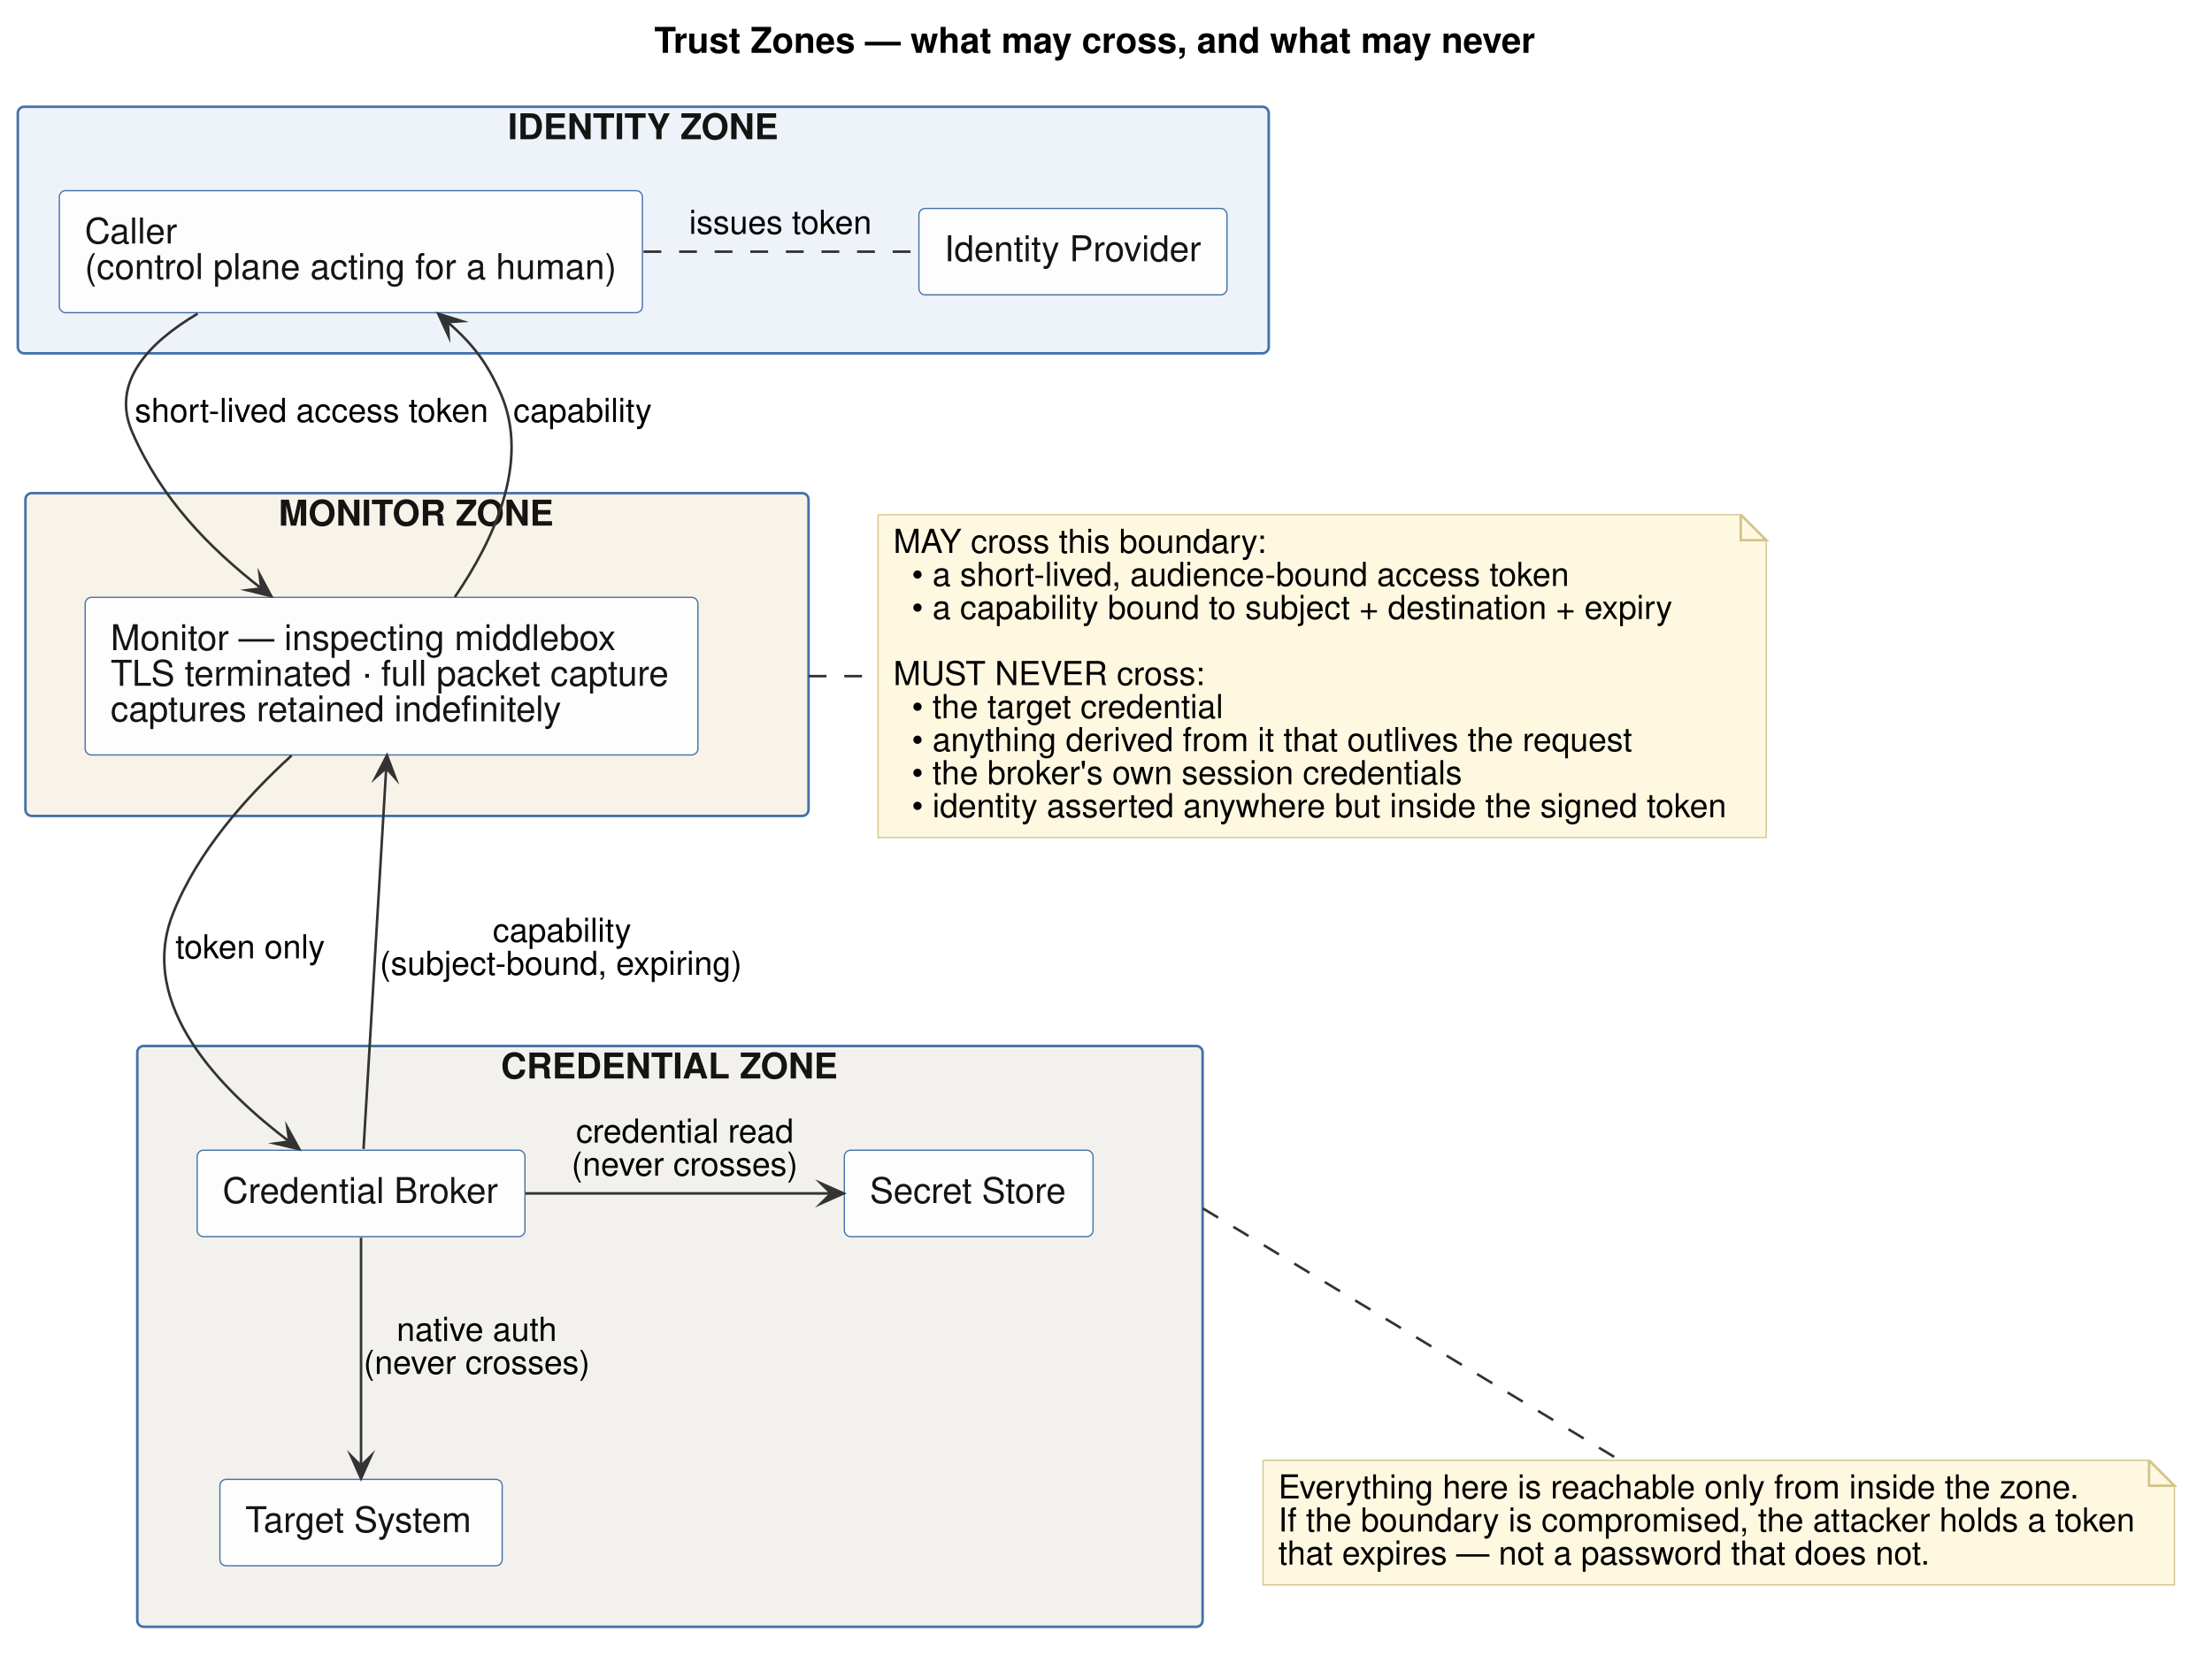
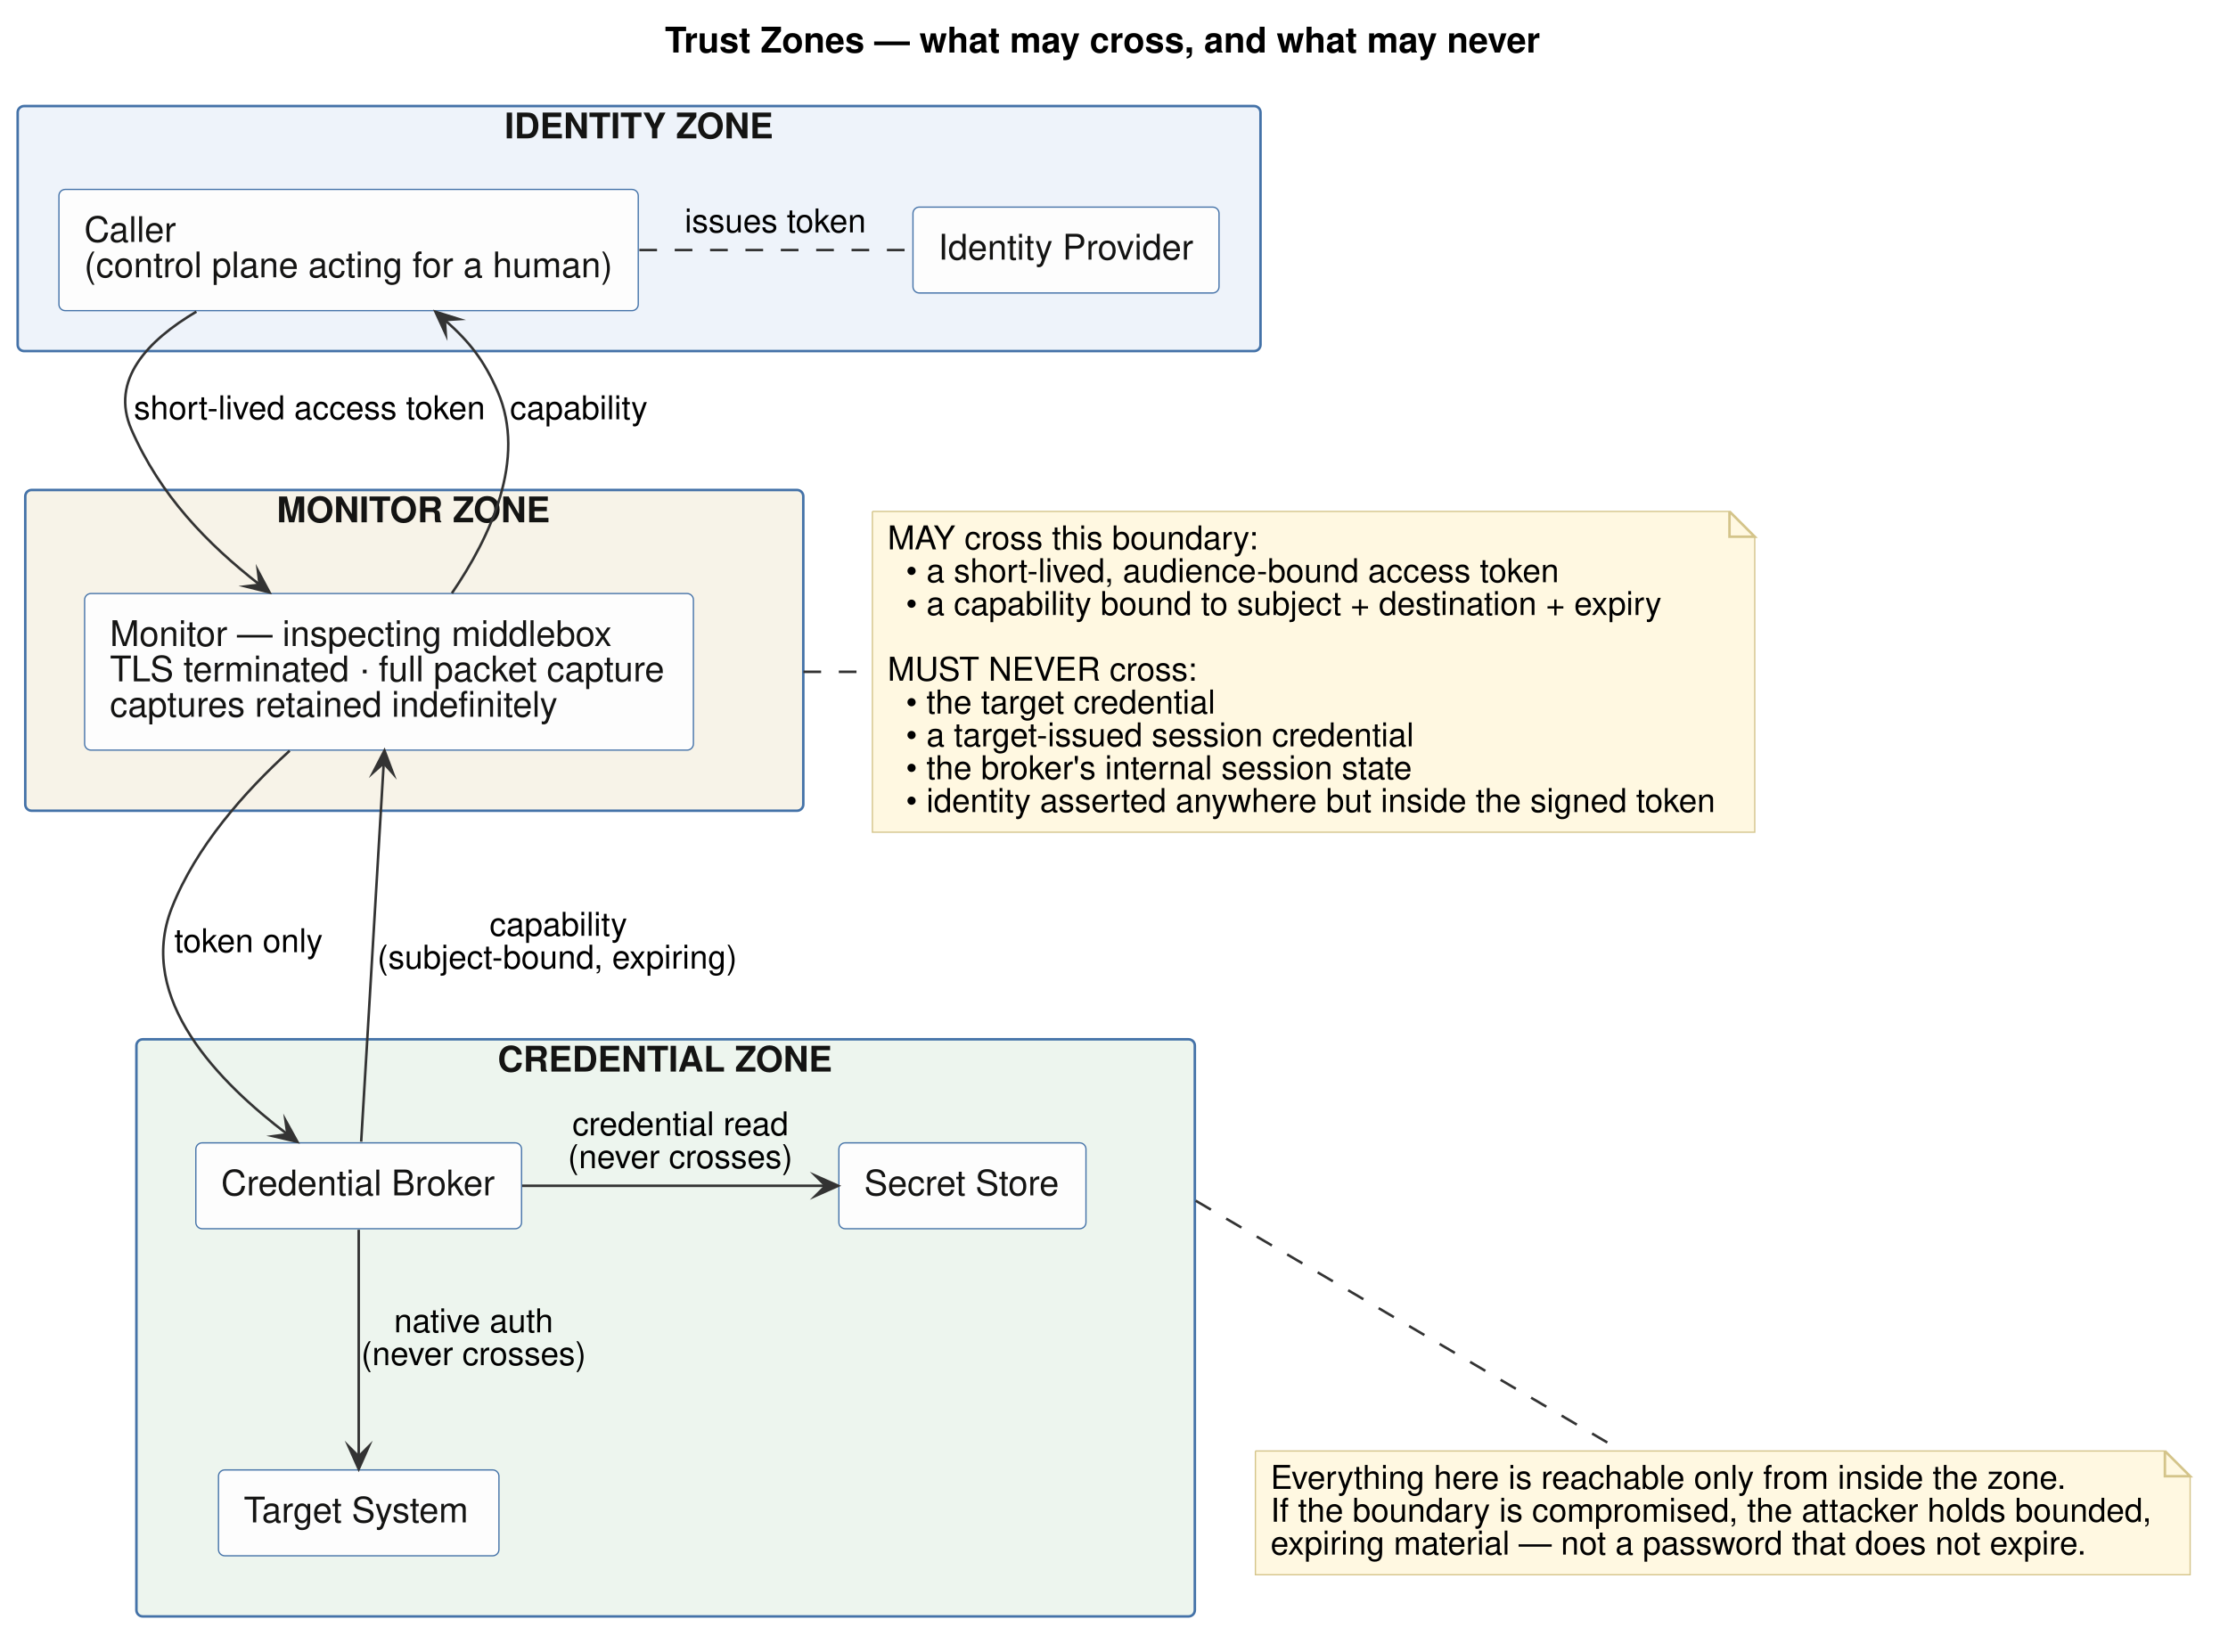
- <svg xmlns="http://www.w3.org/2000/svg" contentStyleType="text/css" data-diagram-type="DESCRIPTION" height="654px" preserveAspectRatio="none" style="width:870px;height:654px;background:#FFFFFF;" version="1.1" viewBox="0 0 870 654" width="870px" zoomAndPan="magnify">
+ <svg xmlns="http://www.w3.org/2000/svg" contentStyleType="text/css" data-diagram-type="DESCRIPTION" height="654px" preserveAspectRatio="none" style="width:882px;height:654px;background:#FFFFFF;" version="1.1" viewBox="0 0 882 654" width="882px" zoomAndPan="magnify">
  <defs />
  <g>
    <g class="title" data-source-line="15">
-       <text fill="#000000" font-family="Helvetica" font-size="14" font-weight="700" lengthAdjust="spacing" textLength="348.551" x="257.34" y="20.78">Trust Zones — what may cross, and what may never</text>
+       <text fill="#000000" font-family="Helvetica" font-size="14" font-weight="700" lengthAdjust="spacing" textLength="348.551" x="263.234" y="20.78">Trust Zones — what may cross, and what may never</text>
    </g>
    <g class="cluster" data-qualified-name="HIGH" data-source-line="17" id="ent0001">
      <rect fill="#EEF3FA" height="97" rx="2.5" ry="2.5" style="stroke:#4472A8;stroke-width:1;" width="492" x="7" y="42" />
      <text fill="#141413" font-family="Helvetica" font-size="14" font-weight="700" lengthAdjust="spacing" textLength="106.559" x="199.721" y="54.78">IDENTITY ZONE</text>
    </g>
    <g class="cluster" data-qualified-name="MID" data-source-line="22" id="ent0004">
      <rect fill="#F7F3E8" height="127" rx="2.5" ry="2.5" style="stroke:#4472A8;stroke-width:1;" width="308" x="10" y="194" />
      <text fill="#141413" font-family="Helvetica" font-size="14" font-weight="700" lengthAdjust="spacing" textLength="108.883" x="109.559" y="206.78">MONITOR ZONE</text>
    </g>
    <g class="cluster" data-qualified-name="LOW" data-source-line="26" id="ent0006">
-       <rect fill="#F3F1EE" height="228.5" rx="2.5" ry="2.5" style="stroke:#4472A8;stroke-width:1;" width="419" x="54" y="411.5" />
+       <rect fill="#EDF5EE" height="228.5" rx="2.5" ry="2.5" style="stroke:#4472A8;stroke-width:1;" width="419" x="54" y="411.5" />
      <text fill="#141413" font-family="Helvetica" font-size="14" font-weight="700" lengthAdjust="spacing" textLength="133" x="197" y="424.28">CREDENTIAL ZONE</text>
    </g>
    <g class="entity" data-qualified-name="HIGH.CP" data-source-line="18" id="ent0002">
      <rect fill="#FDFDFD" height="48" rx="2.5" ry="2.5" style="stroke:#4472A8;stroke-width:0.5;" width="229.337" x="23.33" y="75" />
      <text fill="#141413" font-family="Helvetica" font-size="14" lengthAdjust="spacing" textLength="36.565" x="33.33" y="95.78">Caller</text>
      <text fill="#141413" font-family="Helvetica" font-size="14" lengthAdjust="spacing" textLength="209.337" x="33.33" y="109.78">(control plane acting for a human)</text>
    </g>
    <g class="entity" data-qualified-name="HIGH.IDP" data-source-line="19" id="ent0003">
      <rect fill="#FDFDFD" height="34" rx="2.5" ry="2.5" style="stroke:#4472A8;stroke-width:0.5;" width="121.158" x="361.42" y="82" />
      <text fill="#141413" font-family="Helvetica" font-size="14" lengthAdjust="spacing" textLength="101.158" x="371.42" y="102.78">Identity Provider</text>
    </g>
    <g class="entity" data-qualified-name="MID.MONITOR" data-source-line="23" id="ent0005">
      <rect fill="#FDFDFD" height="62" rx="2.5" ry="2.5" style="stroke:#4472A8;stroke-width:0.5;" width="240.999" x="33.5" y="235" />
      <text fill="#141413" font-family="Helvetica" font-size="14" lengthAdjust="spacing" textLength="199.206" x="43.5" y="255.78">Monitor — inspecting middlebox</text>
      <text fill="#141413" font-family="Helvetica" font-size="14" lengthAdjust="spacing" textLength="220.999" x="43.5" y="269.78">TLS terminated · full packet capture</text>
      <text fill="#141413" font-family="Helvetica" font-size="14" lengthAdjust="spacing" textLength="178.22" x="43.5" y="283.78">captures retained indefinitely</text>
    </g>
    <g class="entity" data-qualified-name="LOW.BR" data-source-line="27" id="ent0007">
      <rect fill="#FDFDFD" height="34" rx="2.5" ry="2.5" style="stroke:#4472A8;stroke-width:0.5;" width="128.938" x="77.53" y="452.5" />
      <text fill="#141413" font-family="Helvetica" font-size="14" lengthAdjust="spacing" textLength="108.938" x="87.53" y="473.28">Credential Broker</text>
    </g>
    <g class="entity" data-qualified-name="LOW.V" data-source-line="28" id="ent0008">
      <rect fill="#FDFDFD" height="34" rx="2.5" ry="2.5" style="stroke:#4472A8;stroke-width:0.5;" width="97.814" x="332.09" y="452.5" />
      <text fill="#141413" font-family="Helvetica" font-size="14" lengthAdjust="spacing" textLength="77.814" x="342.09" y="473.28">Secret Store</text>
    </g>
    <g class="entity" data-qualified-name="LOW.T" data-source-line="29" id="ent0009">
      <rect fill="#FDFDFD" height="34" rx="2.5" ry="2.5" style="stroke:#4472A8;stroke-width:0.5;" width="111.027" x="86.49" y="582" />
      <text fill="#141413" font-family="Helvetica" font-size="14" lengthAdjust="spacing" textLength="91.027" x="96.49" y="602.78">Target System</text>
    </g>
    <g class="entity" data-qualified-name="GMN20" data-source-line="41" id="ent0021">
      <path d="M345.35,202.5 L345.35,329.5 L694.657,329.5 L694.657,212.5 L684.657,202.5 L345.35,202.5" fill="#FFF8E1" style="stroke:#D4C48A;stroke-width:0.5;" />
      <path d="M684.657,202.5 L684.657,212.5 L694.657,212.5 L684.657,202.5" fill="#FFF8E1" style="stroke:#D4C48A;stroke-width:1;" />
      <text fill="#000000" font-family="Helvetica" font-size="13" lengthAdjust="spacing" textLength="148.116" x="351.35" y="217.51">MAY cross this boundary:</text>
      <text fill="#000000" font-family="Helvetica" font-size="13" lengthAdjust="spacing" textLength="258.927" x="358.574" y="230.51">• a short-lived, audience-bound access token</text>
      <text fill="#000000" font-family="Helvetica" font-size="13" lengthAdjust="spacing" textLength="299.406" x="358.574" y="243.51">• a capability bound to subject + destination + expiry</text>
      <text fill="#000000" font-family="Helvetica" font-size="13" lengthAdjust="spacing" textLength="3.612" x="351.35" y="256.51"> </text>
      <text fill="#000000" font-family="Helvetica" font-size="13" lengthAdjust="spacing" textLength="123.513" x="351.35" y="269.51">MUST NEVER cross:</text>
      <text fill="#000000" font-family="Helvetica" font-size="13" lengthAdjust="spacing" textLength="123.068" x="358.574" y="282.51">• the target credential</text>
-       <text fill="#000000" font-family="Helvetica" font-size="13" lengthAdjust="spacing" textLength="284.927" x="358.574" y="295.51">• anything derived from it that outlives the request</text>
-       <text fill="#000000" font-family="Helvetica" font-size="13" lengthAdjust="spacing" textLength="217.306" x="358.574" y="308.51">• the broker's own session credentials</text>
+       <text fill="#000000" font-family="Helvetica" font-size="13" lengthAdjust="spacing" textLength="201.824" x="358.574" y="295.51">• a target-issued session credential</text>
+       <text fill="#000000" font-family="Helvetica" font-size="13" lengthAdjust="spacing" textLength="201.411" x="358.574" y="308.51">• the broker's internal session state</text>
      <text fill="#000000" font-family="Helvetica" font-size="13" lengthAdjust="spacing" textLength="321.084" x="358.574" y="321.51">• identity asserted anywhere but inside the signed token</text>
    </g>
    <g class="entity" data-qualified-name="GMN23" data-source-line="53" id="ent0024">
-       <path d="M496.77,574.5 L496.77,623.5 L855.23,623.5 L855.23,584.5 L845.23,574.5 L496.77,574.5" fill="#FFF8E1" style="stroke:#D4C48A;stroke-width:0.5;" />
-       <path d="M845.23,574.5 L845.23,584.5 L855.23,584.5 L845.23,574.5" fill="#FFF8E1" style="stroke:#D4C48A;stroke-width:1;" />
-       <text fill="#000000" font-family="Helvetica" font-size="13" lengthAdjust="spacing" textLength="316.507" x="502.77" y="589.51">Everything here is reachable only from inside the zone.</text>
-       <text fill="#000000" font-family="Helvetica" font-size="13" lengthAdjust="spacing" textLength="337.46" x="502.77" y="602.51">If the boundary is compromised, the attacker holds a token</text>
-       <text fill="#000000" font-family="Helvetica" font-size="13" lengthAdjust="spacing" textLength="257.981" x="502.77" y="615.51">that expires — not a password that does not.</text>
+       <path d="M496.98,574.5 L496.98,623.5 L867.019,623.5 L867.019,584.5 L857.019,574.5 L496.98,574.5" fill="#FFF8E1" style="stroke:#D4C48A;stroke-width:0.5;" />
+       <path d="M857.019,574.5 L857.019,584.5 L867.019,584.5 L857.019,574.5" fill="#FFF8E1" style="stroke:#D4C48A;stroke-width:1;" />
+       <text fill="#000000" font-family="Helvetica" font-size="13" lengthAdjust="spacing" textLength="316.507" x="502.98" y="589.51">Everything here is reachable only from inside the zone.</text>
+       <text fill="#000000" font-family="Helvetica" font-size="13" lengthAdjust="spacing" textLength="349.039" x="502.98" y="602.51">If the boundary is compromised, the attacker holds bounded,</text>
+       <text fill="#000000" font-family="Helvetica" font-size="13" lengthAdjust="spacing" textLength="325.171" x="502.98" y="615.51">expiring material — not a password that does not expire.</text>
    </g>
    <g class="link" data-entity-1="ent0002" data-entity-2="ent0005" data-link-type="dependency" data-source-line="32" id="lnk10">
      <path d="M77.74,123.39 C58.24,134.93 43.55,150.58 52,170 C63.35,196.07 81.818,215.144 102.758,231.484" fill="none" id="CP-to-MONITOR" style="stroke:#333333;stroke-width:1;" />
      <polygon fill="#333333" points="106.7,234.56,102.065,225.87,102.758,231.484,97.144,232.177,106.7,234.56" style="stroke:#333333;stroke-width:1;stroke-linejoin:miter;stroke-miterlimit:10;" />
      <text fill="#000000" font-family="Helvetica" font-size="13" lengthAdjust="spacing" textLength="139.452" x="53" y="166.01">short-lived access token</text>
    </g>
    <g class="link" data-entity-1="ent0002" data-entity-2="ent0005" data-link-type="dependency" data-source-line="37" id="lnk17">
      <path d="M176.113,126.723 C185.953,135.383 191.69,142.8 197,155 C208.61,181.7 194.11,212.62 178.9,234.87" fill="none" id="CP-backto-MONITOR" style="stroke:#333333;stroke-width:1;" />
      <polygon fill="#333333" points="172.36,123.42,176.474,132.369,176.113,126.723,181.759,126.363,172.36,123.42" style="stroke:#333333;stroke-width:1;stroke-linejoin:miter;stroke-miterlimit:10;" />
      <text fill="#000000" font-family="Helvetica" font-size="13" lengthAdjust="spacing" textLength="54.196" x="201.88" y="166.01">capability</text>
    </g>
    <g class="link" data-entity-1="ent0005" data-entity-2="ent0007" data-link-type="dependency" data-source-line="33" id="lnk11">
      <path d="M114.67,297.25 C96.8,313.52 77.55,335.21 68,359.5 C53.78,395.69 87.097,428.858 113.757,449.088" fill="none" id="MONITOR-to-BR" style="stroke:#333333;stroke-width:1;" />
      <polygon fill="#333333" points="117.74,452.11,112.988,443.483,113.757,449.088,108.153,449.856,117.74,452.11" style="stroke:#333333;stroke-width:1;stroke-linejoin:miter;stroke-miterlimit:10;" />
      <text fill="#000000" font-family="Helvetica" font-size="13" lengthAdjust="spacing" textLength="59.262" x="69" y="377.01">token only</text>
    </g>
    <g class="link" data-entity-1="ent0005" data-entity-2="ent0007" data-link-type="dependency" data-source-line="36" id="lnk15">
      <path d="M151.903,302.161 C149.333,345.301 145,418.17 142.98,452.03" fill="none" id="MONITOR-backto-BR" style="stroke:#333333;stroke-width:1;" />
      <polygon fill="#333333" points="152.2,297.17,147.672,305.916,151.903,302.161,155.658,306.392,152.2,297.17" style="stroke:#333333;stroke-width:1;stroke-linejoin:miter;stroke-miterlimit:10;" />
      <text fill="#000000" font-family="Helvetica" font-size="13" lengthAdjust="spacing" textLength="54.196" x="193.8" y="370.51">capability</text>
      <text fill="#000000" font-family="Helvetica" font-size="13" lengthAdjust="spacing" textLength="143.076" x="149.36" y="383.51">(subject-bound, expiring)</text>
    </g>
    <g class="link" data-entity-1="ent0007" data-entity-2="ent0008" data-link-type="dependency" data-source-line="34" id="lnk12">
      <path d="M206.68,469.5 C246.08,469.5 290.63,469.5 326.82,469.5" fill="none" id="BR-to-V" style="stroke:#333333;stroke-width:1;" />
      <polygon fill="#333333" points="331.82,469.5,322.82,465.5,326.82,469.5,322.82,473.5,331.82,469.5" style="stroke:#333333;stroke-width:1;stroke-linejoin:miter;stroke-miterlimit:10;" />
      <text fill="#000000" font-family="Helvetica" font-size="13" lengthAdjust="spacing" textLength="85.998" x="226.57" y="449.51">credential read</text>
      <text fill="#000000" font-family="Helvetica" font-size="13" lengthAdjust="spacing" textLength="89.578" x="224.78" y="462.51">(never crosses)</text>
    </g>
    <g class="link" data-entity-1="ent0007" data-entity-2="ent0009" data-link-type="dependency" data-source-line="35" id="lnk13">
      <path d="M142,486.91 C142,511.39 142,552.21 142,576.66" fill="none" id="BR-to-T" style="stroke:#333333;stroke-width:1;" />
      <polygon fill="#333333" points="142,581.66,146,572.66,142,576.66,138,572.66,142,581.66" style="stroke:#333333;stroke-width:1;stroke-linejoin:miter;stroke-miterlimit:10;" />
      <text fill="#000000" font-family="Helvetica" font-size="13" lengthAdjust="spacing" textLength="63.603" x="155.987" y="527.51">native auth</text>
      <text fill="#000000" font-family="Helvetica" font-size="13" lengthAdjust="spacing" textLength="89.578" x="143" y="540.51">(never crosses)</text>
    </g>
    <g class="link" data-entity-1="ent0002" data-entity-2="ent0003" data-link-type="association" data-source-line="38" id="lnk19">
      <path d="M253.1,99 C290.16,99 329.75,99 361.28,99" fill="none" id="CP-IDP" style="stroke:#333333;stroke-width:1;stroke-dasharray:7,7;" />
      <text fill="#000000" font-family="Helvetica" font-size="13" lengthAdjust="spacing" textLength="72.262" x="271.04" y="92.01">issues token</text>
    </g>
    <g class="link" data-entity-1="ent0004" data-entity-2="ent0021" data-link-type="association" data-source-line="41" id="lnk22">
      <path d="M318.059,266 C318.149,266 318.238,266 318.327,266 C318.685,266 319.043,266 319.4,266 C322.26,266 325.12,266 327.98,266 C333.7,266 339.42,266 345.14,266" fill="none" id="MID-GMN20" style="stroke:#333333;stroke-width:1;stroke-dasharray:7,7;" />
    </g>
    <g class="link" data-entity-1="ent0006" data-entity-2="ent0024" data-link-type="association" data-source-line="53" id="lnk25">
-       <path d="M473.105,475.397 C473.226,475.47 473.349,475.544 473.473,475.619 C473.72,475.769 473.972,475.921 474.23,476.077 C475.258,476.698 476.364,477.366 477.543,478.079 C479.9,479.503 482.547,481.102 485.448,482.855 C497.052,489.867 512.715,499.331 530.102,509.837 C564.878,530.85 606.55,556.03 636.44,574.09" fill="none" id="LOW-GMN23" style="stroke:#333333;stroke-width:1;stroke-dasharray:7,7;" />
+       <path d="M473.338,475.397 C473.462,475.47 473.588,475.544 473.716,475.619 C473.97,475.769 474.23,475.921 474.494,476.077 C475.552,476.698 476.689,477.366 477.901,478.079 C480.325,479.503 483.047,481.102 486.031,482.855 C497.963,489.867 514.072,499.331 531.954,509.837 C567.717,530.85 610.575,556.03 641.31,574.09" fill="none" id="LOW-GMN23" style="stroke:#333333;stroke-width:1;stroke-dasharray:7,7;" />
    </g>
  </g>
</svg>
